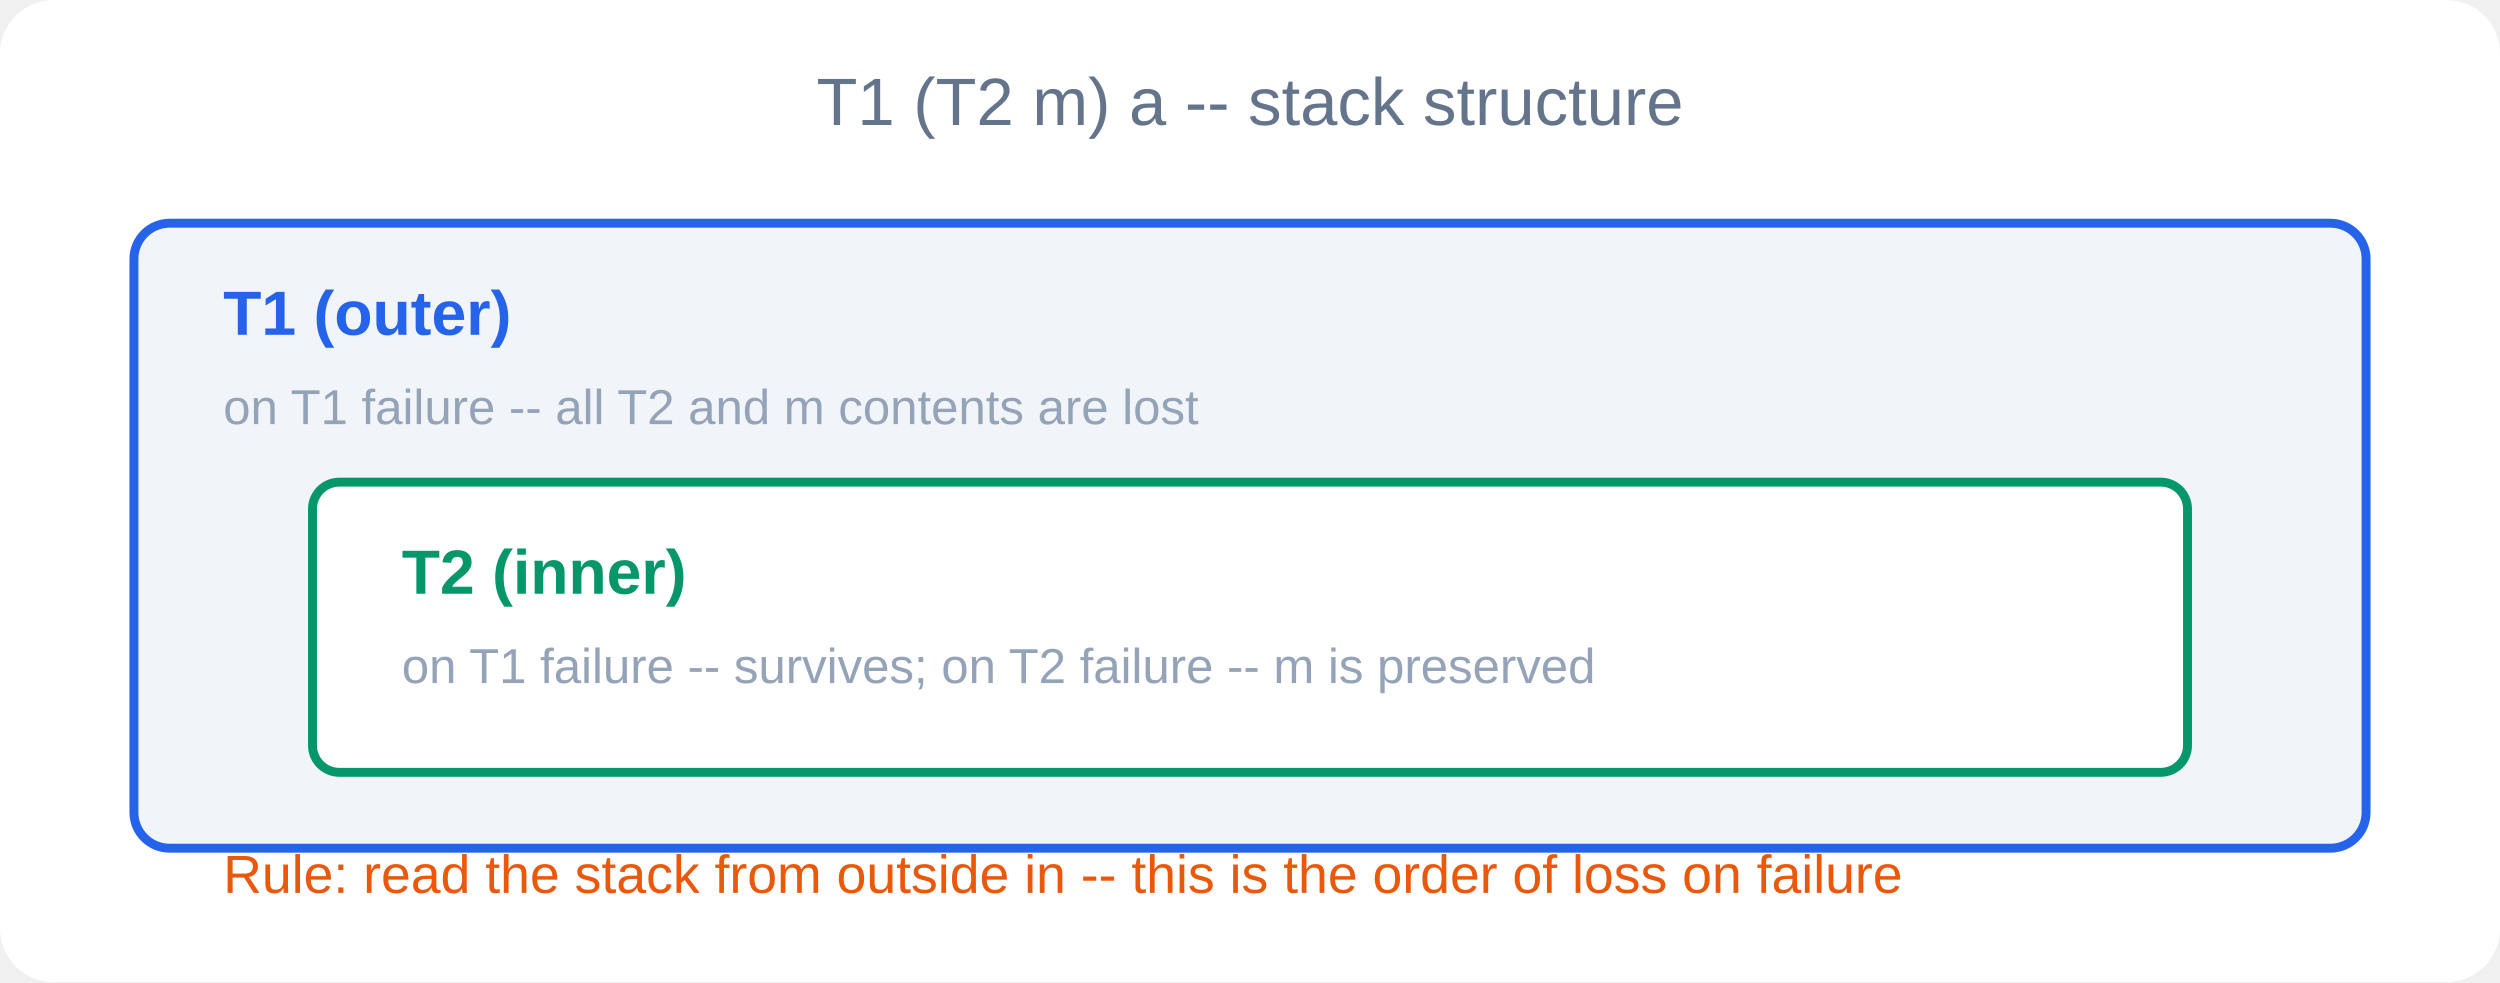
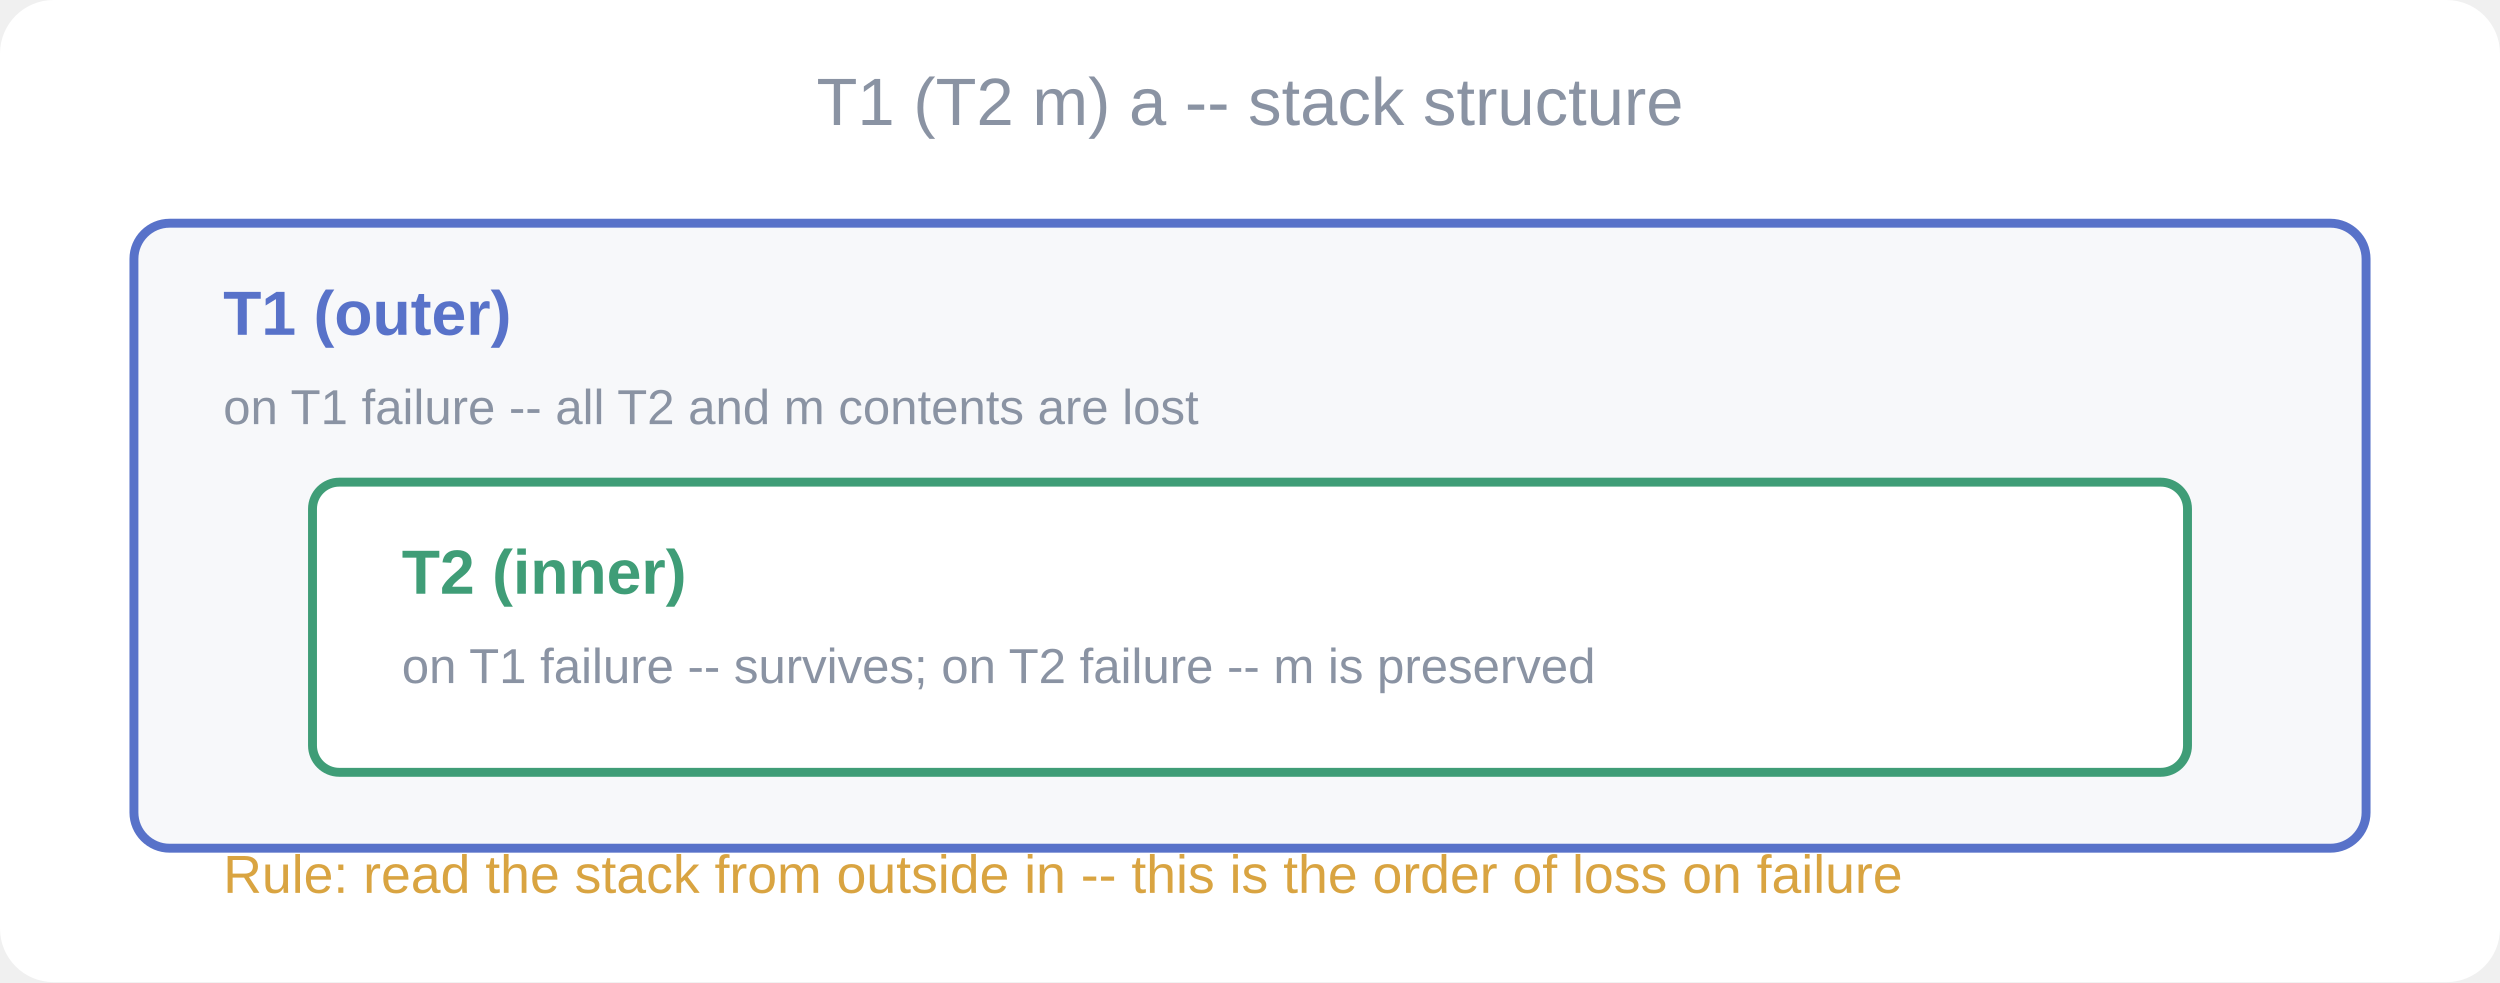
<svg xmlns="http://www.w3.org/2000/svg" width="560" height="220" viewBox="0 0 560 220" font-family="monospace,Arial,sans-serif">
  <rect width="560" height="220" fill="#ffffff" rx="12" />
-   <text x="280" y="28" text-anchor="middle" font-size="15" fill="#64748b">T1 (T2 m) a -- stack structure</text>
-   <rect x="30" y="50" width="500" height="140" rx="8" fill="#f1f5f9" stroke="#2563eb" stroke-width="2" />
-   <text x="50" y="75" font-size="14" fill="#2563eb" font-weight="bold">T1  (outer)</text>
-   <text x="50" y="95" font-size="11" fill="#94a3b8">on T1 failure -- all T2 and m contents are lost</text>
-   <rect x="70" y="108" width="420" height="65" rx="6" fill="#ffffff" stroke="#059669" stroke-width="2" />
-   <text x="90" y="133" font-size="14" fill="#059669" font-weight="bold">T2  (inner)</text>
-   <text x="90" y="153" font-size="11" fill="#94a3b8">on T1 failure -- survives; on T2 failure -- m is preserved</text>
-   <text x="50" y="200" font-size="12" fill="#ea580c">Rule: read the stack from outside in -- this is the order of loss on failure</text>
+   <text x="280" y="28" text-anchor="middle" font-size="15" fill="#8a93a3">T1 (T2 m) a -- stack structure</text>
+   <rect x="30" y="50" width="500" height="140" rx="8" fill="#f7f8fa" stroke="#5872c9" stroke-width="2" />
+   <text x="50" y="75" font-size="14" fill="#5872c9" font-weight="bold">T1  (outer)</text>
+   <text x="50" y="95" font-size="11" fill="#8a93a3">on T1 failure -- all T2 and m contents are lost</text>
+   <rect x="70" y="108" width="420" height="65" rx="6" fill="#ffffff" stroke="#3f9d77" stroke-width="2" />
+   <text x="90" y="133" font-size="14" fill="#3f9d77" font-weight="bold">T2  (inner)</text>
+   <text x="90" y="153" font-size="11" fill="#8a93a3">on T1 failure -- survives; on T2 failure -- m is preserved</text>
+   <text x="50" y="200" font-size="12" fill="#d9a441">Rule: read the stack from outside in -- this is the order of loss on failure</text>
</svg>
